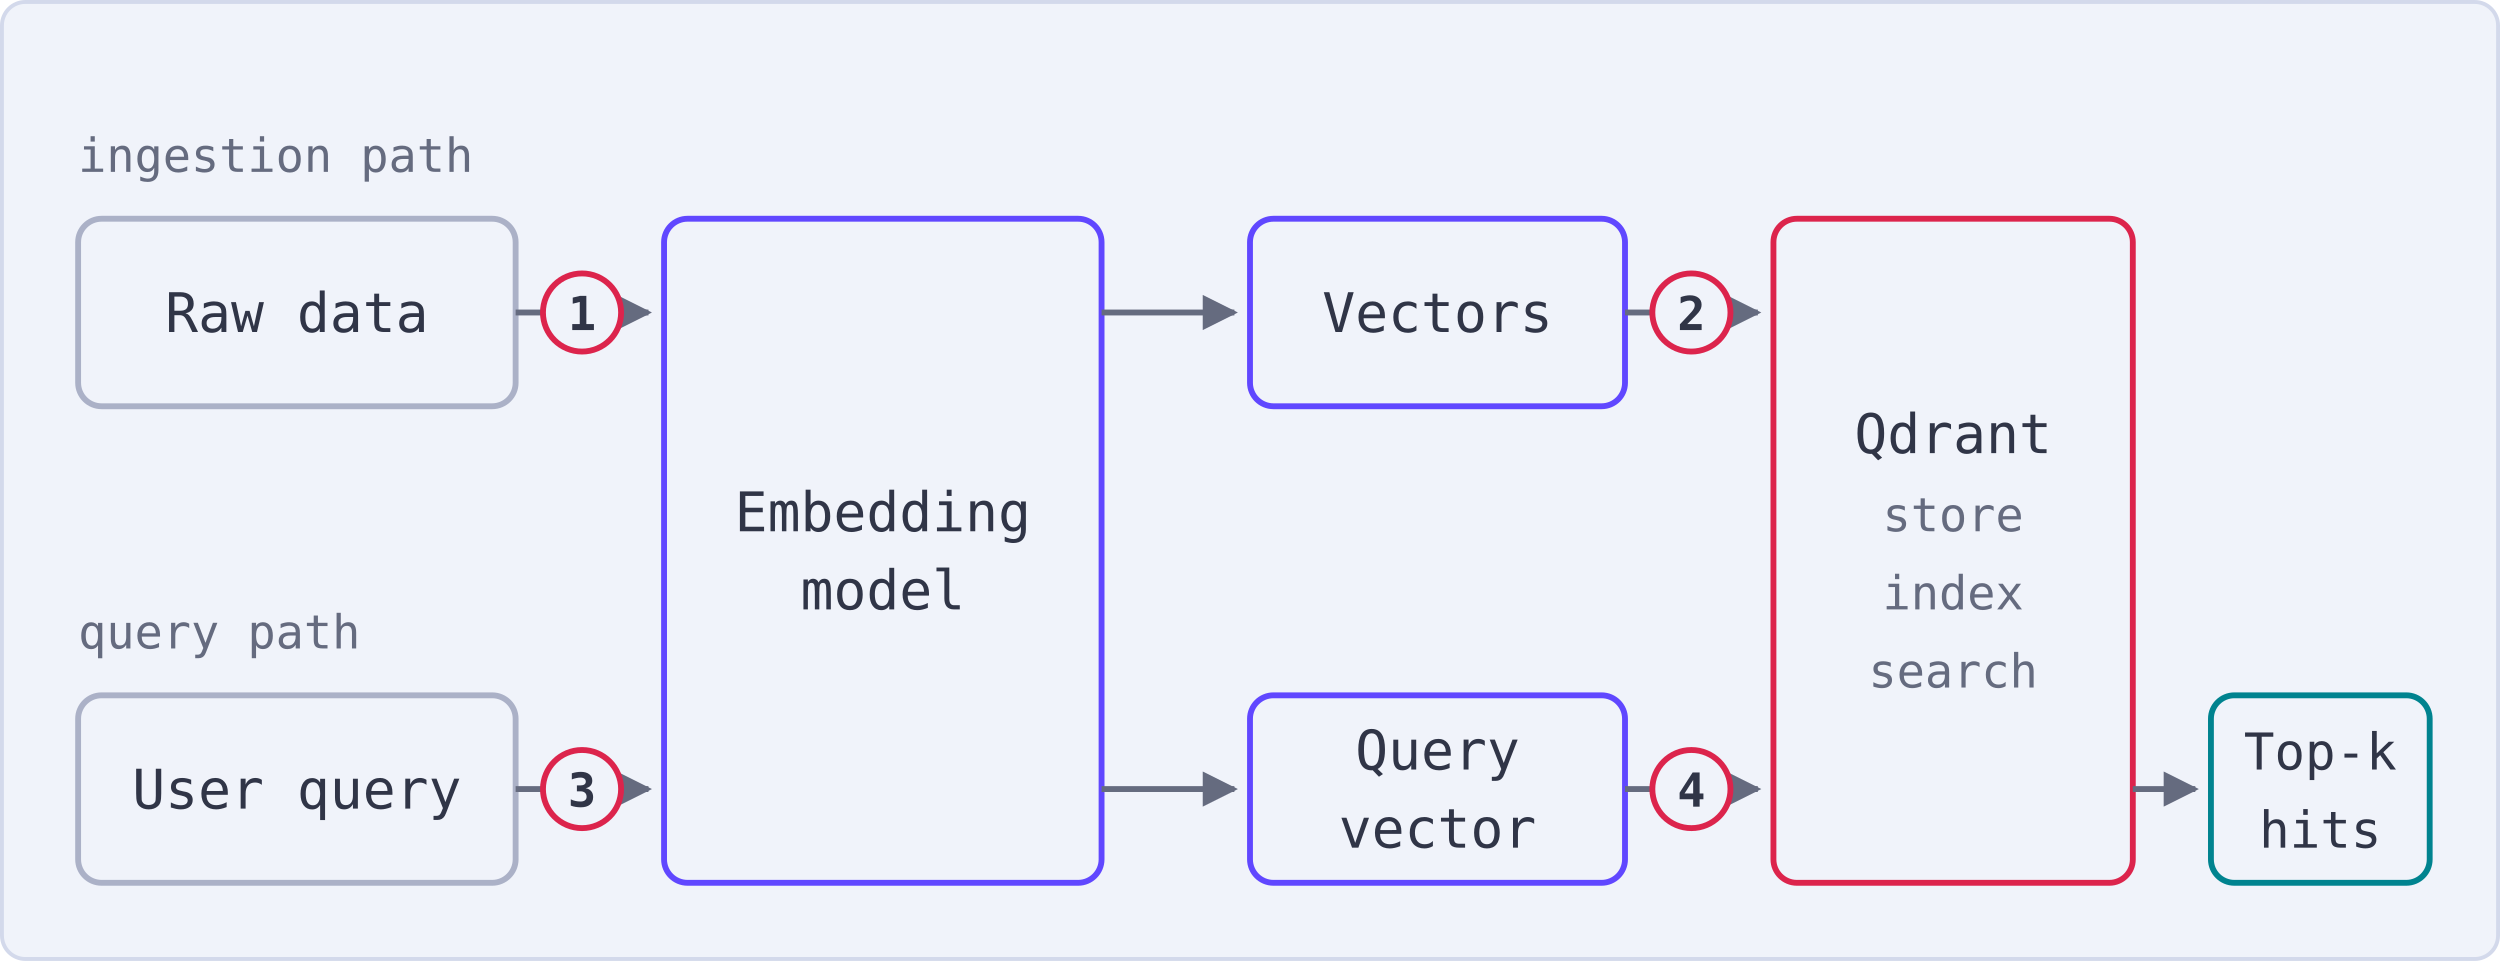
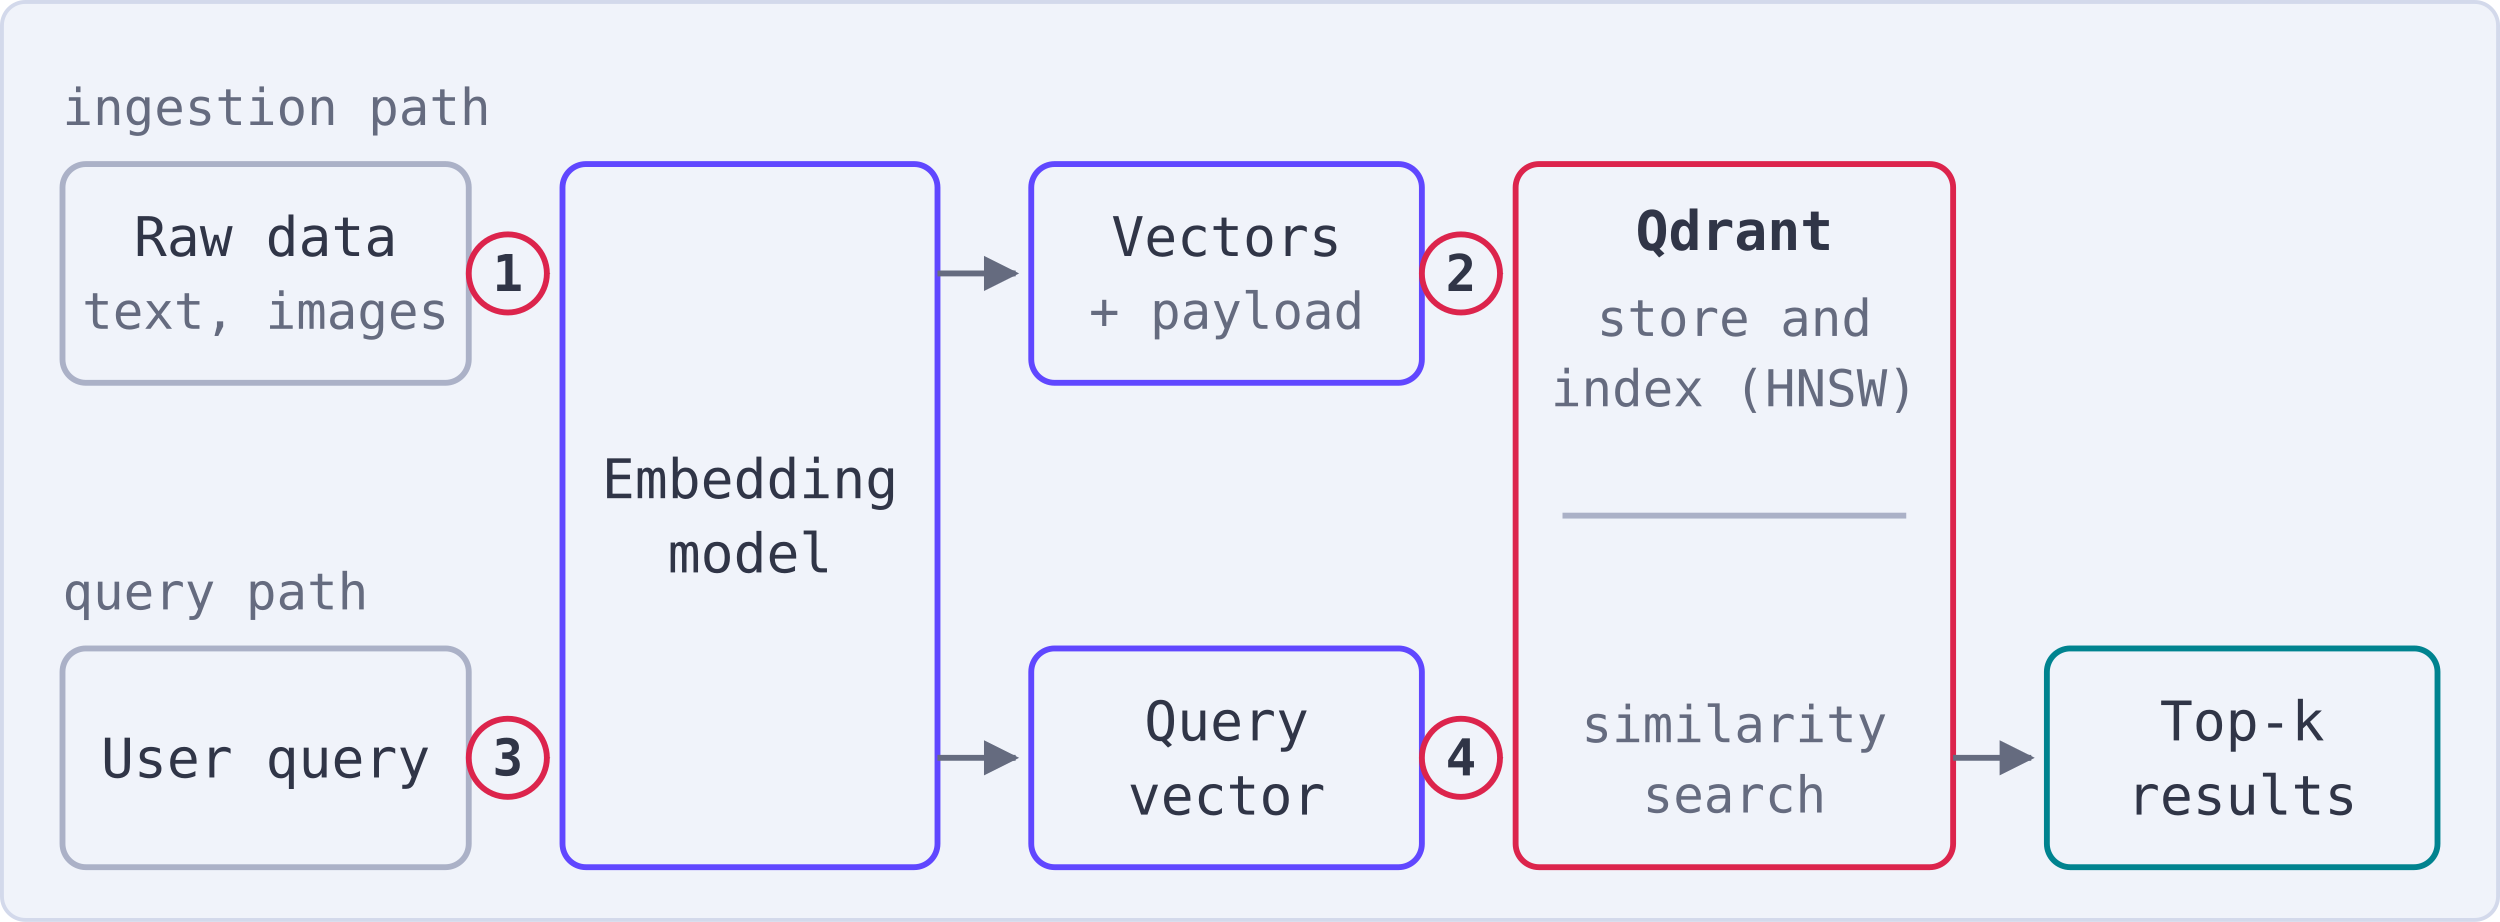
- <svg xmlns="http://www.w3.org/2000/svg" viewBox="0 0 640 246" role="img" aria-labelledby="description">
+ <svg xmlns="http://www.w3.org/2000/svg" viewBox="0 0 640 236" role="img" aria-labelledby="description">
  <defs>
    <marker id="arrow" viewBox="0 0 10 10" refX="9" refY="5" markerWidth="6" markerHeight="6" orient="auto-start-reverse">
      <path d="M0 0 L10 5 L0 10 Z" fill="#656b7f" />
    </marker>
    <marker id="arrow-accent" viewBox="0 0 10 10" refX="9" refY="5" markerWidth="5" markerHeight="5" orient="auto-start-reverse">
      <path d="M0 0 L10 5 L0 10 Z" fill="#dc244c" />
    </marker>
  </defs>
-   <rect x="0.5" y="0.5" width="639" height="245" rx="6" fill="#f0f3fa" stroke="#d3d9eb" stroke-width="1" />
+   <rect x="0.5" y="0.5" width="639" height="235" rx="6" fill="#f0f3fa" stroke="#d3d9eb" stroke-width="1" />
  <g font-family="'Geist Mono', ui-monospace, SFMono-Regular, Menlo, Consolas, monospace">
-     <text x="20" y="44" font-size="12" fill="#656b7f">ingestion path</text>
-     <text x="20" y="166" font-size="12" fill="#656b7f">query path</text>
-     <rect x="20" y="56" width="112" height="48" rx="6" fill="none" stroke="#abb1c7" stroke-width="1.5" />
-     <text x="76" y="85" font-size="14" text-anchor="middle" fill="#303547">Raw data</text>
-     <rect x="20" y="178" width="112" height="48" rx="6" fill="none" stroke="#abb1c7" stroke-width="1.5" />
-     <text x="76" y="207" font-size="14" text-anchor="middle" fill="#303547">User query</text>
-     <rect x="170" y="56" width="112" height="170" rx="6" fill="none" stroke="#6047ff" stroke-width="1.5" />
-     <text x="226" y="136" font-size="14" text-anchor="middle" fill="#303547">Embedding</text>
-     <text x="226" y="156" font-size="14" text-anchor="middle" fill="#303547">model</text>
-     <rect x="320" y="56" width="96" height="48" rx="6" fill="none" stroke="#6047ff" stroke-width="1.5" />
-     <text x="368" y="85" font-size="14" text-anchor="middle" fill="#303547">Vectors</text>
-     <rect x="320" y="178" width="96" height="48" rx="6" fill="none" stroke="#6047ff" stroke-width="1.5" />
-     <text x="368" y="197" font-size="14" text-anchor="middle" fill="#303547">Query</text>
-     <text x="368" y="217" font-size="14" text-anchor="middle" fill="#303547">vector</text>
-     <rect x="454" y="56" width="92" height="170" rx="6" fill="none" stroke="#dc244c" stroke-width="1.5" />
-     <text x="500" y="116" font-size="14" text-anchor="middle" fill="#303547">Qdrant</text>
-     <text x="500" y="136" font-size="12" text-anchor="middle" fill="#656b7f">store</text>
-     <text x="500" y="156" font-size="12" text-anchor="middle" fill="#656b7f">index</text>
-     <text x="500" y="176" font-size="12" text-anchor="middle" fill="#656b7f">search</text>
-     <rect x="566" y="178" width="56" height="48" rx="6" fill="none" stroke="#00838f" stroke-width="1.5" />
-     <text x="594" y="197" font-size="13" text-anchor="middle" fill="#303547">Top-k</text>
-     <text x="594" y="217" font-size="13" text-anchor="middle" fill="#303547">hits</text>
-     <path d="M132 80 H166" fill="none" stroke="#656b7f" stroke-width="1.5" marker-end="url(#arrow)" />
-     <circle cx="149" cy="80" r="10" fill="#f0f3fa" stroke="#dc244c" stroke-width="1.5" />
-     <text x="149" y="84.5" font-size="12" text-anchor="middle" fill="#303547" font-weight="600">1</text>
-     <path d="M132 202 H166" fill="none" stroke="#656b7f" stroke-width="1.5" marker-end="url(#arrow)" />
-     <circle cx="149" cy="202" r="10" fill="#f0f3fa" stroke="#dc244c" stroke-width="1.5" />
-     <text x="149" y="206.5" font-size="12" text-anchor="middle" fill="#303547" font-weight="600">3</text>
-     <path d="M282 80 H316" fill="none" stroke="#656b7f" stroke-width="1.5" marker-end="url(#arrow)" />
-     <path d="M282 202 H316" fill="none" stroke="#656b7f" stroke-width="1.5" marker-end="url(#arrow)" />
-     <path d="M416 80 H450" fill="none" stroke="#656b7f" stroke-width="1.5" marker-end="url(#arrow)" />
-     <circle cx="433" cy="80" r="10" fill="#f0f3fa" stroke="#dc244c" stroke-width="1.5" />
-     <text x="433" y="84.5" font-size="12" text-anchor="middle" fill="#303547" font-weight="600">2</text>
-     <path d="M416 202 H450" fill="none" stroke="#656b7f" stroke-width="1.5" marker-end="url(#arrow)" />
-     <circle cx="433" cy="202" r="10" fill="#f0f3fa" stroke="#dc244c" stroke-width="1.5" />
-     <text x="433" y="206.5" font-size="12" text-anchor="middle" fill="#303547" font-weight="600">4</text>
-     <path d="M546 202 H562" fill="none" stroke="#656b7f" stroke-width="1.5" marker-end="url(#arrow)" />
+     <text x="16" y="32" font-size="13" fill="#656b7f">ingestion path</text>
+     <text x="16" y="156" font-size="13" fill="#656b7f">query path</text>
+     <rect x="16" y="42" width="104" height="56" rx="6" fill="none" stroke="#abb1c7" stroke-width="1.5" />
+     <text x="68" y="65.54" font-size="14" text-anchor="middle" fill="#303547">Raw data</text>
+     <text x="68" y="84.18" font-size="13" text-anchor="middle" fill="#656b7f">text, images</text>
+     <rect x="16" y="166" width="104" height="56" rx="6" fill="none" stroke="#abb1c7" stroke-width="1.5" />
+     <text x="68" y="199.04" font-size="14" text-anchor="middle" fill="#303547">User query</text>
+     <rect x="144" y="42" width="96" height="180" rx="6" fill="none" stroke="#6047ff" stroke-width="1.5" />
+     <text x="192" y="127.54" font-size="14" text-anchor="middle" fill="#303547">Embedding</text>
+     <text x="192" y="146.54" font-size="14" text-anchor="middle" fill="#303547">model</text>
+     <rect x="264" y="42" width="100" height="56" rx="6" fill="none" stroke="#6047ff" stroke-width="1.5" />
+     <text x="314" y="65.54" font-size="14" text-anchor="middle" fill="#303547">Vectors</text>
+     <text x="314" y="84.18" font-size="13" text-anchor="middle" fill="#656b7f">+ payload</text>
+     <rect x="264" y="166" width="100" height="56" rx="6" fill="none" stroke="#6047ff" stroke-width="1.5" />
+     <text x="314" y="189.54" font-size="14" text-anchor="middle" fill="#303547">Query</text>
+     <text x="314" y="208.54" font-size="14" text-anchor="middle" fill="#303547">vector</text>
+     <rect x="388" y="42" width="112" height="180" rx="6" fill="none" stroke="#dc244c" stroke-width="1.5" />
+     <text x="444" y="64" font-size="14" text-anchor="middle" fill="#303547" font-weight="600">Qdrant</text>
+     <text x="444" y="86" font-size="13" text-anchor="middle" fill="#656b7f">store and</text>
+     <text x="444" y="104" font-size="13" text-anchor="middle" fill="#656b7f">index (HNSW)</text>
+     <line x1="400" y1="132" x2="488" y2="132" stroke="#abb1c7" stroke-width="1.5" />
+     <text x="444" y="190" font-size="13" text-anchor="middle" fill="#656b7f">similarity</text>
+     <text x="444" y="208" font-size="13" text-anchor="middle" fill="#656b7f">search</text>
+     <rect x="524" y="166" width="100" height="56" rx="6" fill="none" stroke="#00838f" stroke-width="1.5" />
+     <text x="574" y="189.54" font-size="14" text-anchor="middle" fill="#303547">Top-k</text>
+     <text x="574" y="208.54" font-size="14" text-anchor="middle" fill="#303547">results</text>
+     <path d="M120 70 H140" fill="none" stroke="#656b7f" stroke-width="1.5" marker-end="url(#arrow)" />
+     <path d="M240 70 H260" fill="none" stroke="#656b7f" stroke-width="1.5" marker-end="url(#arrow)" />
+     <path d="M364 70 H384" fill="none" stroke="#656b7f" stroke-width="1.5" marker-end="url(#arrow)" />
+     <path d="M120 194 H140" fill="none" stroke="#656b7f" stroke-width="1.5" marker-end="url(#arrow)" />
+     <path d="M240 194 H260" fill="none" stroke="#656b7f" stroke-width="1.5" marker-end="url(#arrow)" />
+     <path d="M364 194 H384" fill="none" stroke="#656b7f" stroke-width="1.5" marker-end="url(#arrow)" />
+     <path d="M500 194 H520" fill="none" stroke="#656b7f" stroke-width="1.5" marker-end="url(#arrow)" />
+     <circle cx="130" cy="70" r="10" fill="#f0f3fa" stroke="#dc244c" stroke-width="1.5" />
+     <text x="130" y="74.5" font-size="13" text-anchor="middle" fill="#303547" font-weight="600">1</text>
+     <circle cx="374" cy="70" r="10" fill="#f0f3fa" stroke="#dc244c" stroke-width="1.5" />
+     <text x="374" y="74.5" font-size="13" text-anchor="middle" fill="#303547" font-weight="600">2</text>
+     <circle cx="130" cy="194" r="10" fill="#f0f3fa" stroke="#dc244c" stroke-width="1.5" />
+     <text x="130" y="198.5" font-size="13" text-anchor="middle" fill="#303547" font-weight="600">3</text>
+     <circle cx="374" cy="194" r="10" fill="#f0f3fa" stroke="#dc244c" stroke-width="1.5" />
+     <text x="374" y="198.5" font-size="13" text-anchor="middle" fill="#303547" font-weight="600">4</text>
  </g>
</svg>
